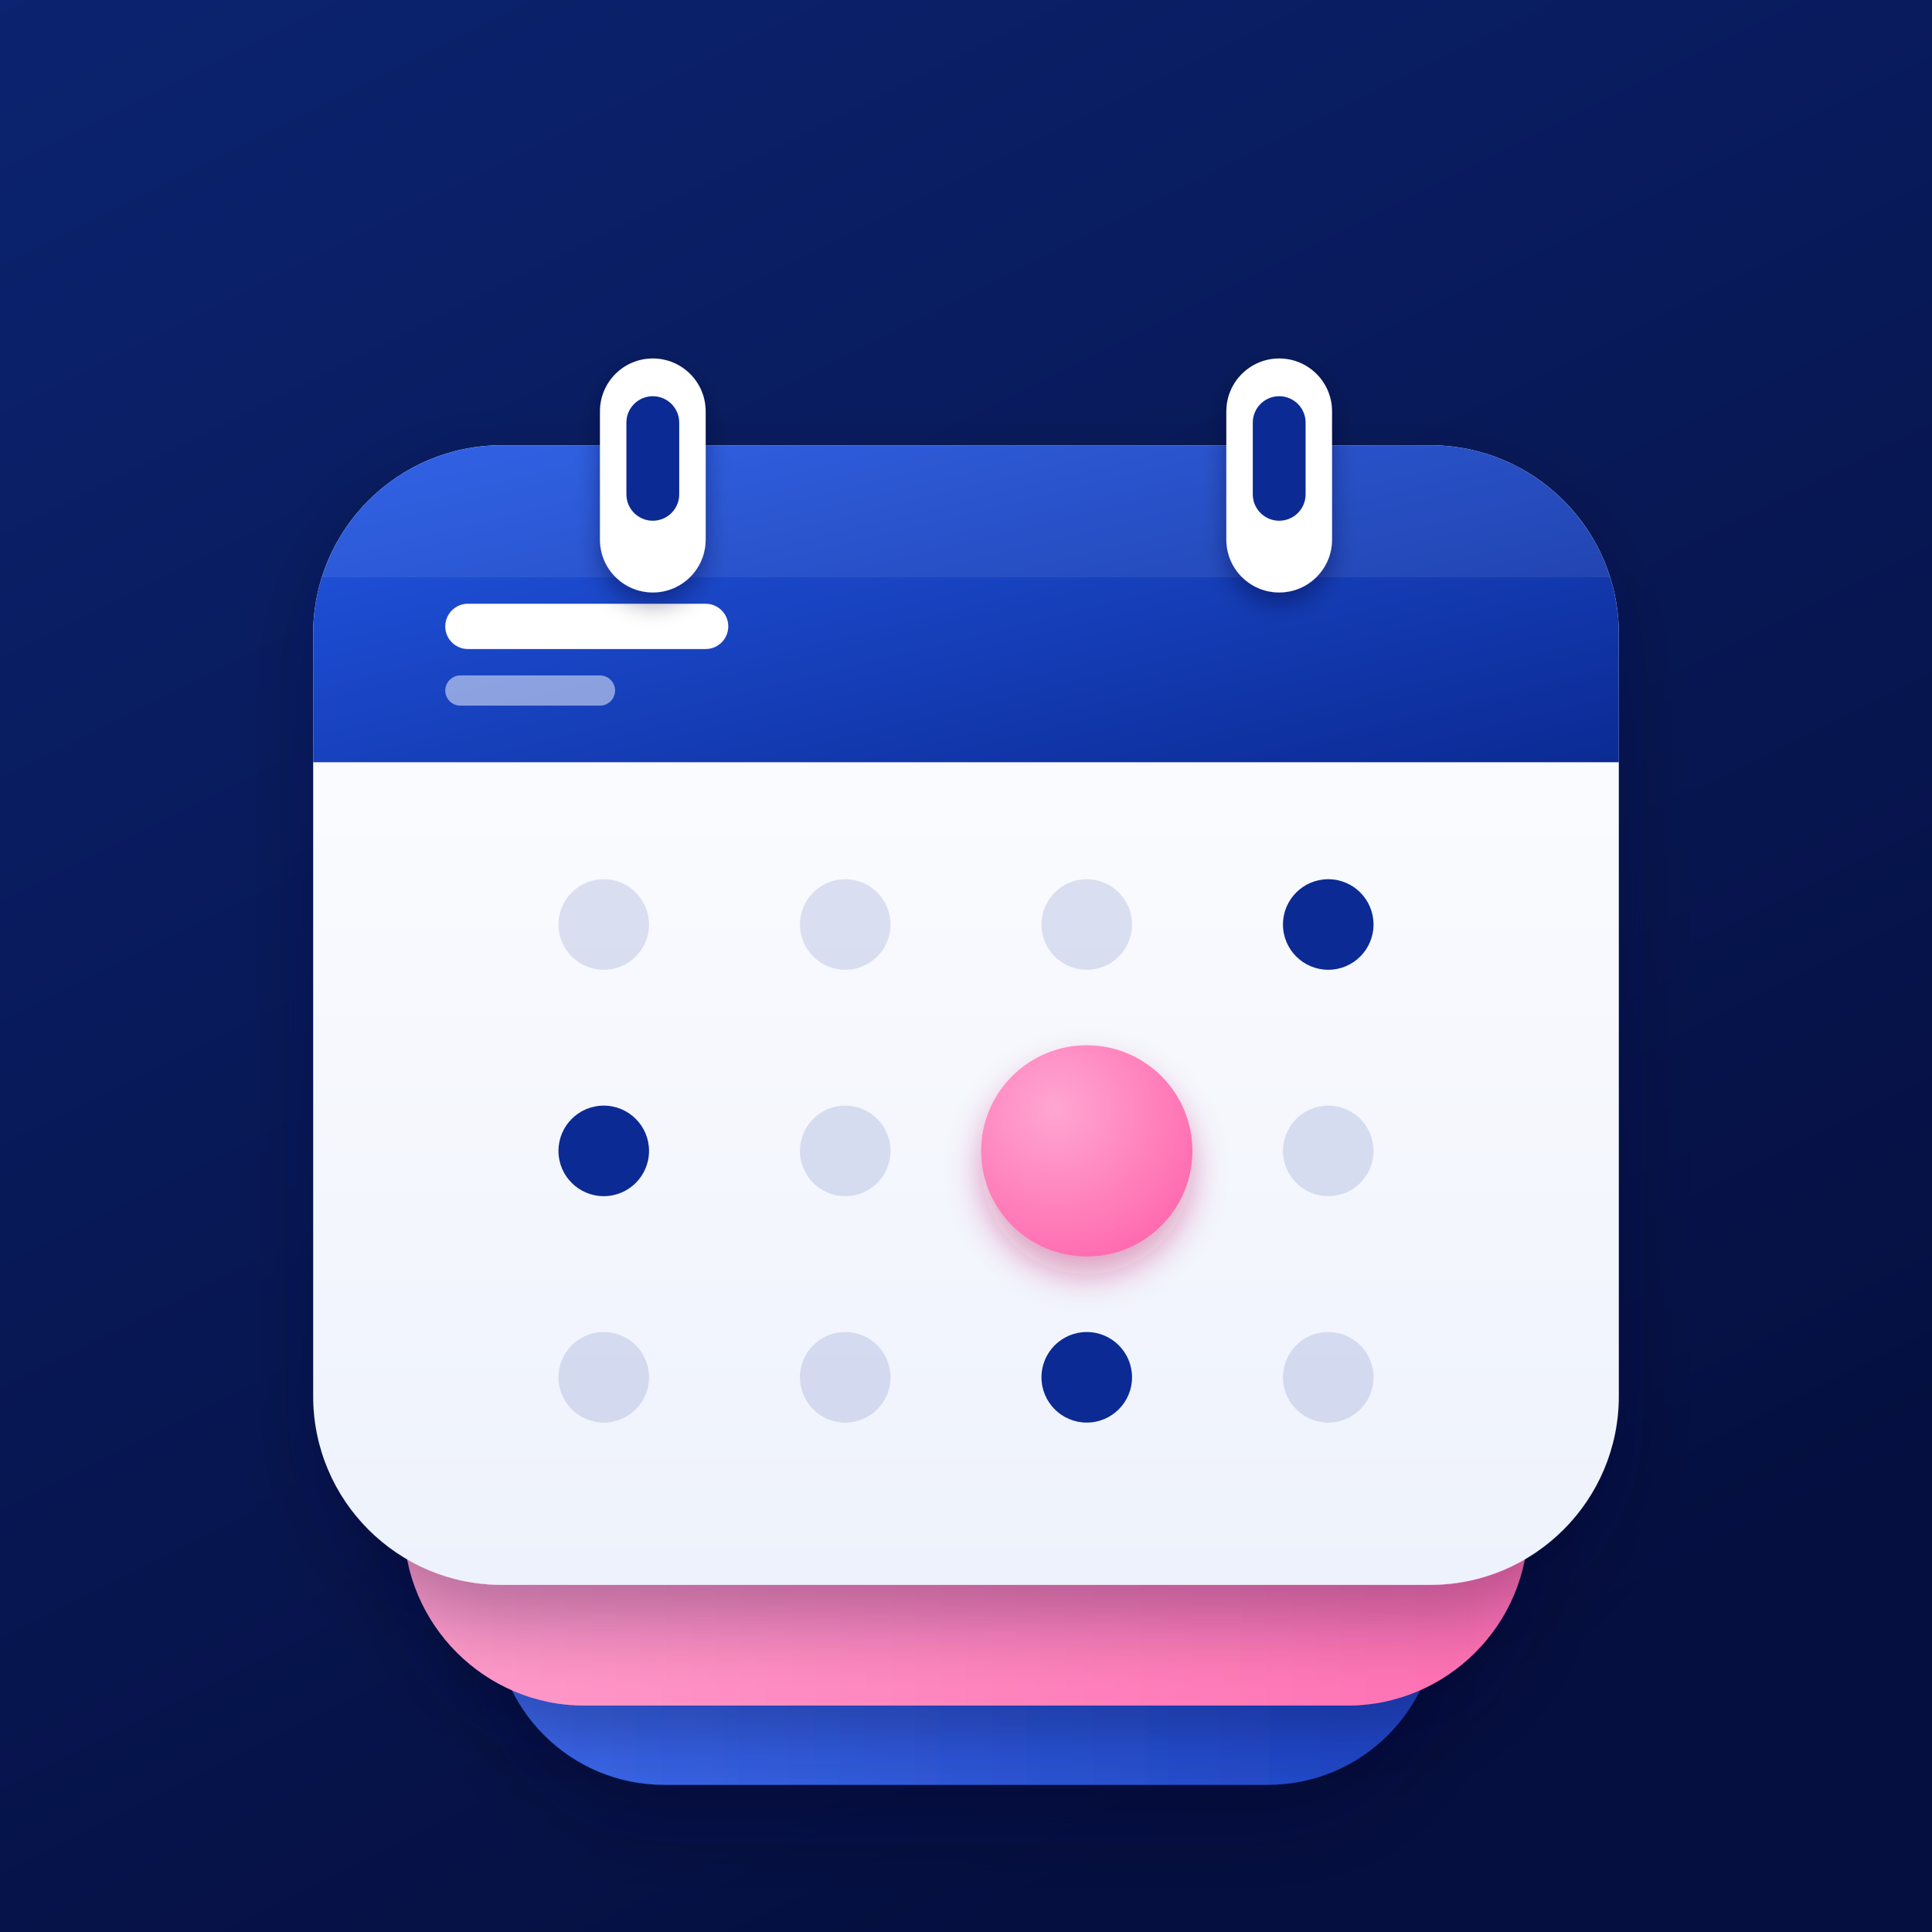
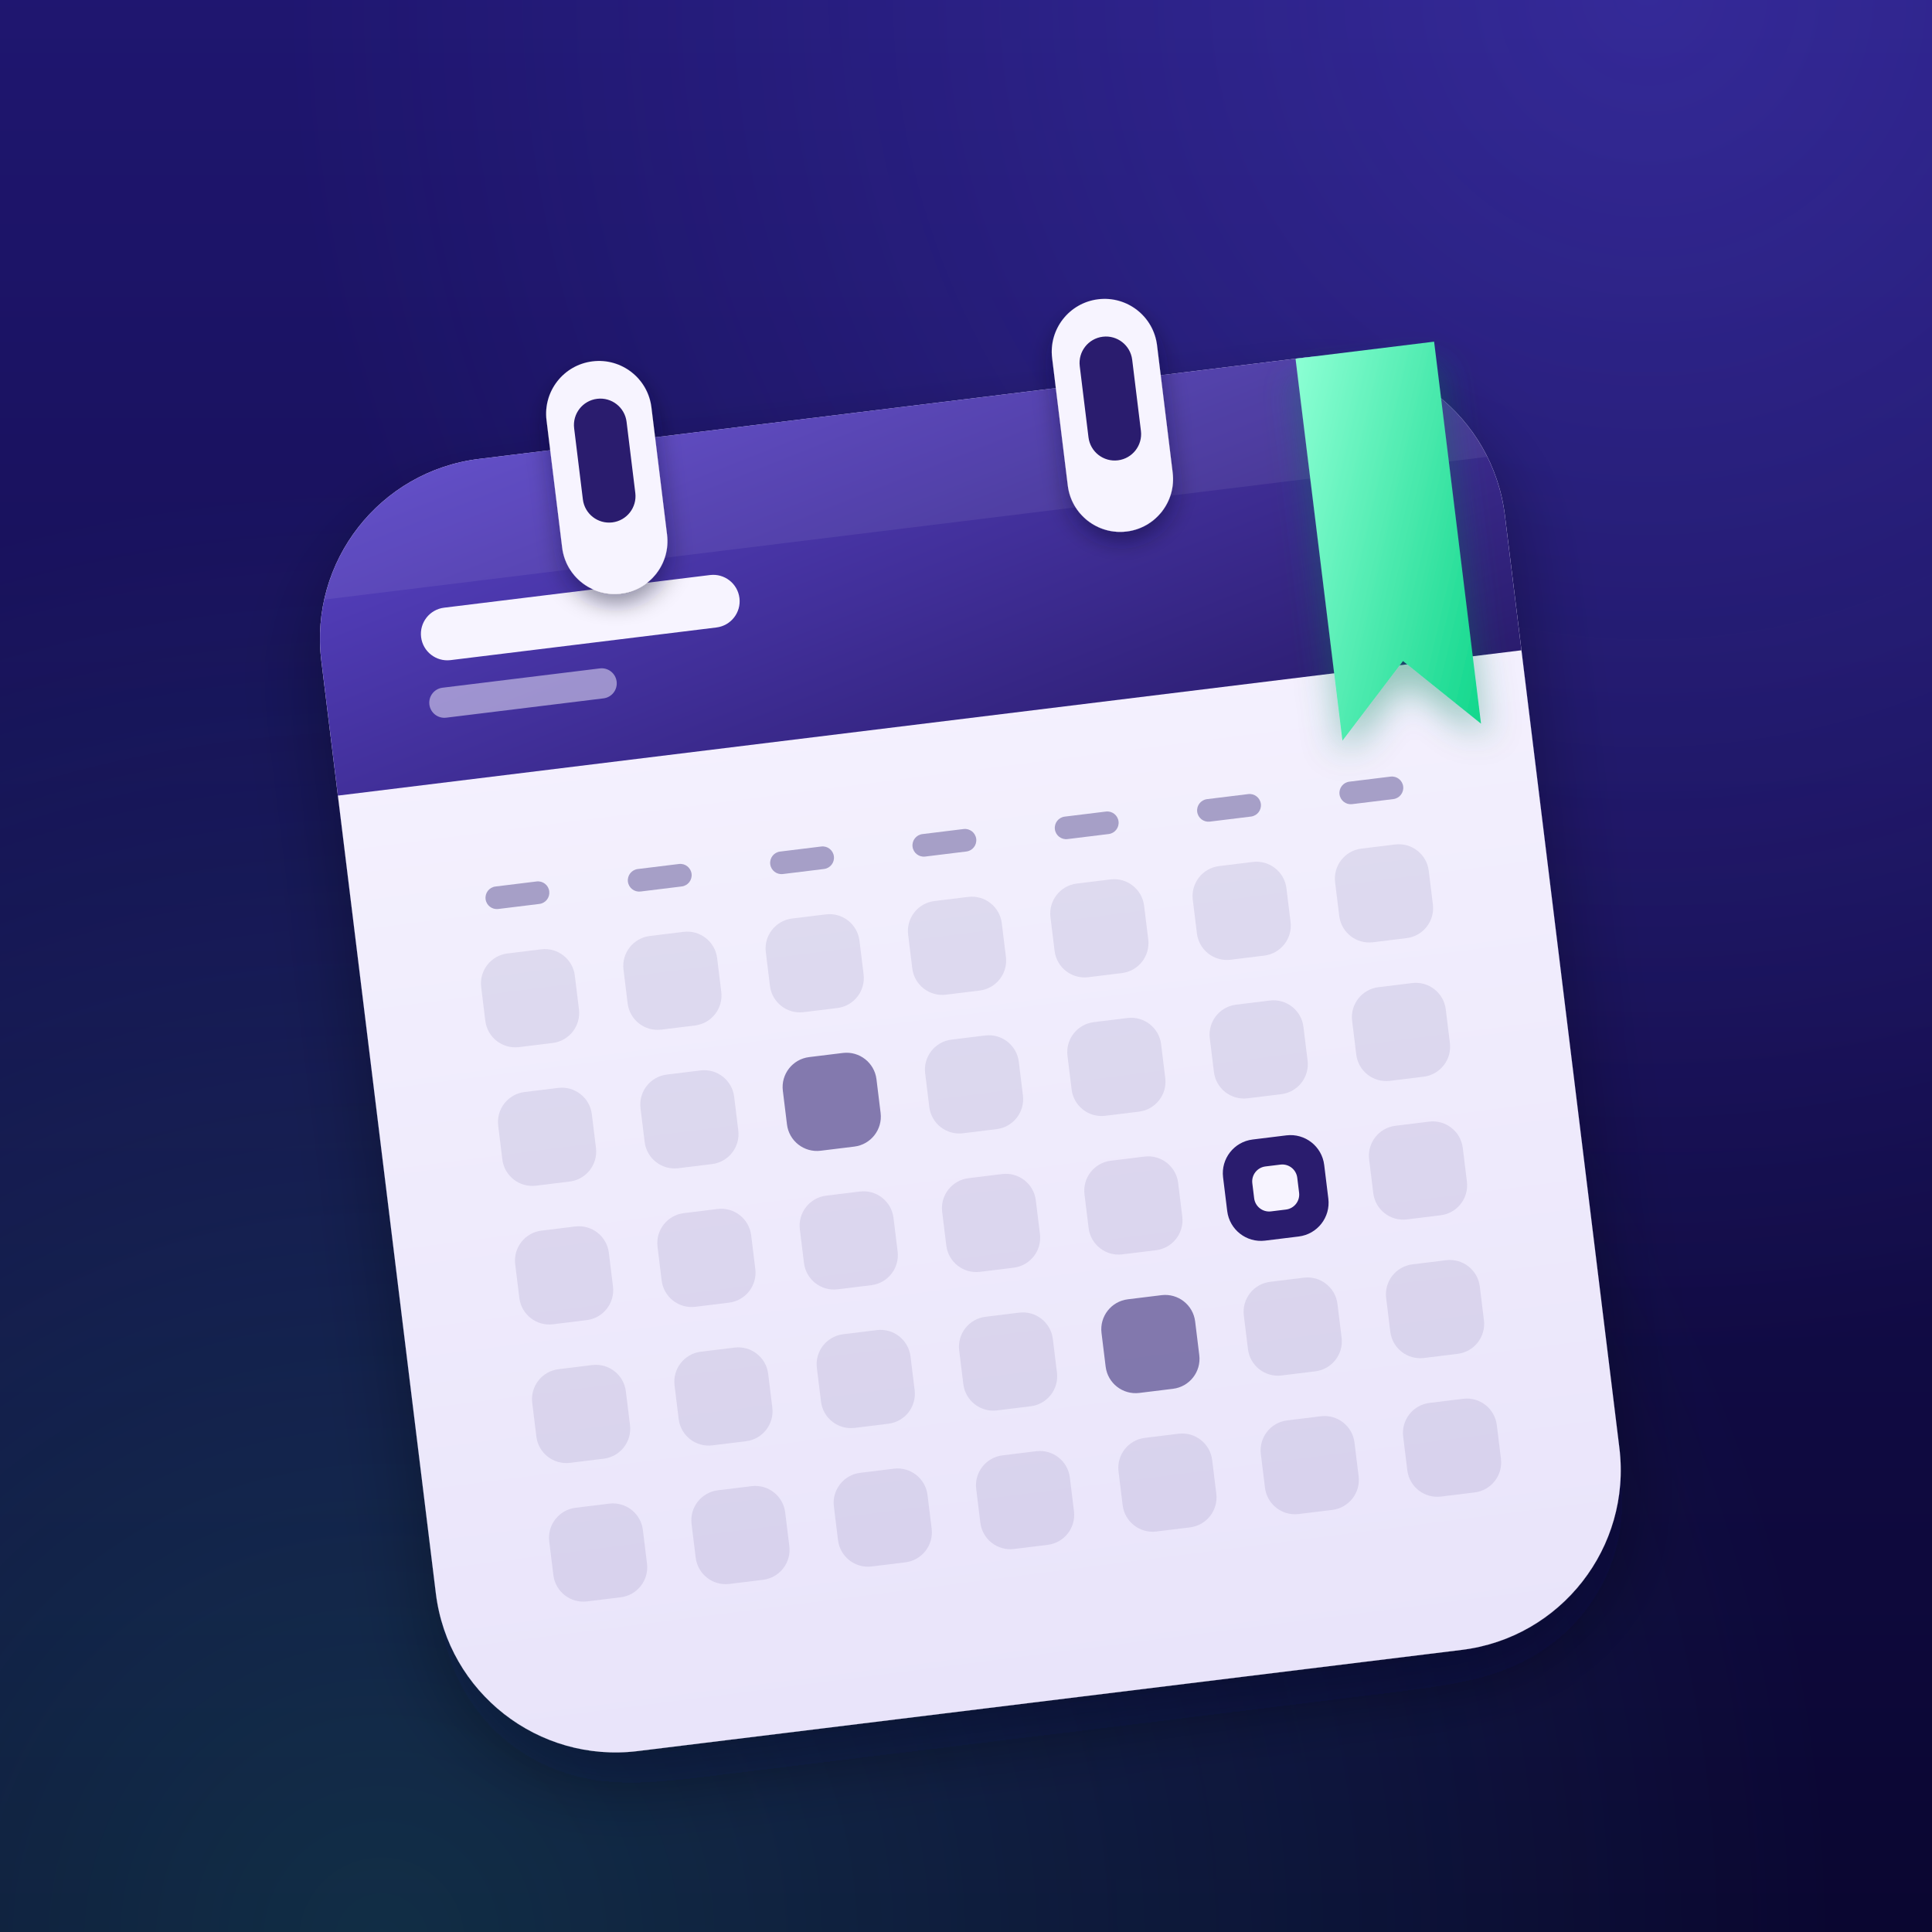
<svg xmlns="http://www.w3.org/2000/svg" width="1024" height="1024" viewBox="0 0 1024 1024">
  <defs>
    <linearGradient id="bg" x1="0" y1="0" x2="0.5" y2="1">
-       <stop offset="0" stop-color="#0B2370" />
-       <stop offset="1" stop-color="#050F40" />
+       <stop offset="0" stop-color="#31217F" />
+       <stop offset="1" stop-color="#150E40" />
    </linearGradient>
    <linearGradient id="head" x1="0" y1="0" x2="1" y2="1">
-       <stop offset="0" stop-color="#2358E6" />
-       <stop offset="1" stop-color="#0B2A94" />
+       <stop offset="0" stop-color="#5A44C8" />
+       <stop offset="1" stop-color="#2A1C6E" />
    </linearGradient>
    <linearGradient id="front" x1="0" y1="0" x2="0" y2="1">
-       <stop offset="0" stop-color="#FFFFFF" />
-       <stop offset="1" stop-color="#EEF2FC" />
+       <stop offset="0" stop-color="#F7F4FF" />
+       <stop offset="1" stop-color="#E9E4FA" />
    </linearGradient>
    <linearGradient id="mid" x1="0" y1="0" x2="1" y2="0">
-       <stop offset="0" stop-color="#FF9CCB" />
-       <stop offset="1" stop-color="#FF6FB3" />
+       <stop offset="0" stop-color="#8CFFD4" />
+       <stop offset="1" stop-color="#35F0AA" />
    </linearGradient>
    <linearGradient id="back" x1="0" y1="0" x2="1" y2="0">
-       <stop offset="0" stop-color="#3E6BF0" />
-       <stop offset="1" stop-color="#1F46C8" />
+       <stop offset="0" stop-color="#5A44C8" />
+       <stop offset="1" stop-color="#2A1C6E" />
    </linearGradient>
    <radialGradient id="today" cx="0.35" cy="0.3" r="0.9">
-       <stop offset="0" stop-color="#FFA6D2" />
-       <stop offset="1" stop-color="#FF5FA8" />
+       <stop offset="0" stop-color="#8CFFD4" />
+       <stop offset="1" stop-color="#12D78C" />
    </radialGradient>
+     <linearGradient id="loudg" x1="0" y1="0" x2="1" y2="1">
+       <stop offset="0" stop-color="#8CFFD4" />
+       <stop offset="1" stop-color="#12D78C" />
+     </linearGradient>
    <filter id="sh" x="-20%" y="-20%" width="140%" height="150%">
-       <feDropShadow dx="0" dy="18" stdDeviation="20" flood-color="#020A33" flood-opacity="0.3" />
+       <feDropShadow dx="0" dy="18" stdDeviation="20" flood-color="#080422" flood-opacity="0.35" />
    </filter>
    <filter id="shsm" x="-30%" y="-30%" width="160%" height="170%">
-       <feDropShadow dx="0" dy="10" stdDeviation="9" flood-color="#C21A6B" flood-opacity="0.4" />
+       <feDropShadow dx="0" dy="10" stdDeviation="9" flood-color="#05875A" flood-opacity="0.4" />
    </filter>
    <filter id="ring" x="-60%" y="-30%" width="220%" height="160%">
-       <feDropShadow dx="0" dy="6" stdDeviation="6" flood-color="#020A33" flood-opacity="0.4" />
+       <feDropShadow dx="0" dy="6" stdDeviation="6" flood-color="#080422" flood-opacity="0.4" />
    </filter>
-     <clipPath id="frontclip">
+     <clipPath id="fc">
      <rect x="166" y="236" width="692" height="604" rx="100" />
    </clipPath>
  </defs>
-   <rect width="1024" height="1024" fill="url(#bg)" />
-   <g filter="url(#sh)">
-     <rect x="262" y="262" width="500" height="684" rx="90" fill="url(#back)" />
-   </g>
-   <g filter="url(#sh)">
-     <rect x="214" y="250" width="596" height="654" rx="96" fill="url(#mid)" />
-   </g>
-   <g filter="url(#sh)">
-     <rect x="166" y="236" width="692" height="604" rx="100" fill="url(#front)" />
-   </g>
-   <g clip-path="url(#frontclip)">
-     <rect x="166" y="236" width="692" height="168" fill="url(#head)" />
-     <rect x="166" y="236" width="692" height="70" fill="#FFFFFF" opacity="0.07" />
-   </g>
-   <rect x="236" y="320" width="150" height="24" rx="12" fill="#FFFFFF" />
-   <rect x="236" y="358" width="90" height="16" rx="8" fill="#FFFFFF" opacity="0.5" />
-   <g filter="url(#ring)">
-     <rect x="318" y="190" width="56" height="124" rx="28" fill="#FFFFFF" />
-     <rect x="650" y="190" width="56" height="124" rx="28" fill="#FFFFFF" />
-   </g>
-   <rect x="332" y="210" width="28" height="66" rx="14" fill="#0B2A94" />
-   <rect x="664" y="210" width="28" height="66" rx="14" fill="#0B2A94" />
-   <g fill="#0B2A94">
-     <circle cx="320" cy="490" r="24" opacity="0.13" />
-     <circle cx="448" cy="490" r="24" opacity="0.13" />
-     <circle cx="576" cy="490" r="24" opacity="0.13" />
-     <circle cx="704" cy="490" r="24" />
-     <circle cx="320" cy="610" r="24" />
-     <circle cx="448" cy="610" r="24" opacity="0.13" />
-     <circle cx="704" cy="610" r="24" opacity="0.13" />
-     <circle cx="320" cy="730" r="24" opacity="0.13" />
-     <circle cx="448" cy="730" r="24" opacity="0.13" />
-     <circle cx="576" cy="730" r="24" />
-     <circle cx="704" cy="730" r="24" opacity="0.13" />
-   </g>
-   <g filter="url(#shsm)">
-     <circle cx="576" cy="610" r="56" fill="url(#today)" />
+   <defs>
+     <linearGradient id="g" x1="0" y1="0" x2="0" y2="1">
+       <stop offset="0" stop-color="#1F1670" />
+       <stop offset="1" stop-color="#0A0630" />
+     </linearGradient>
+     <radialGradient id="m" cx="0.2" cy="1.0" r="0.75">
+       <stop offset="0" stop-color="#35F0AA" stop-opacity="0.17" />
+       <stop offset="1" stop-color="#35F0AA" stop-opacity="0" />
+     </radialGradient>
+     <radialGradient id="v" cx="0.85" cy="0.0" r="0.7">
+       <stop offset="0" stop-color="#6C5CFF" stop-opacity="0.28" />
+       <stop offset="1" stop-color="#6C5CFF" stop-opacity="0" />
+     </radialGradient>
+   </defs>
+   <rect width="1024" height="1024" fill="url(#g)" />
+   <rect width="1024" height="1024" fill="url(#v)" />
+   <rect width="1024" height="1024" fill="url(#m)" />
+   <g transform="rotate(-7 512 540)">
+     <g filter="url(#sh)">
+       <rect x="196" y="214" width="632" height="690" rx="96" fill="url(#front)" />
+     </g>
+     <clipPath id="fc3">
+       <rect x="196" y="214" width="632" height="690" rx="96" />
+     </clipPath>
+     <g clip-path="url(#fc3)">
+       <rect x="196" y="214" width="632" height="168" fill="url(#head)" />
+       <rect x="196" y="214" width="632" height="64" fill="#FFF" opacity="0.07" />
+     </g>
+     <rect x="250" y="290" width="170" height="28" rx="14" fill="#F7F4FF" />
+     <rect x="250" y="332" width="100" height="16" rx="8" fill="#F7F4FF" opacity="0.5" />
+     <g filter="url(#ring)">
+       <rect x="330" y="170" width="56" height="124" rx="28" fill="#F7F4FF" />
+       <rect x="600" y="170" width="56" height="124" rx="28" fill="#F7F4FF" />
+     </g>
+     <rect x="344" y="190" width="28" height="66" rx="14" fill="#2A1C6E" />
+     <rect x="614" y="190" width="28" height="66" rx="14" fill="#2A1C6E" />
+     <rect x="267" y="440" width="34" height="12" rx="6" fill="#2A1C6E" opacity="0.38" />
+     <rect x="343" y="440" width="34" height="12" rx="6" fill="#2A1C6E" opacity="0.38" />
+     <rect x="419" y="440" width="34" height="12" rx="6" fill="#2A1C6E" opacity="0.38" />
+     <rect x="495" y="440" width="34" height="12" rx="6" fill="#2A1C6E" opacity="0.38" />
+     <rect x="571" y="440" width="34" height="12" rx="6" fill="#2A1C6E" opacity="0.38" />
+     <rect x="647" y="440" width="34" height="12" rx="6" fill="#2A1C6E" opacity="0.38" />
+     <rect x="723" y="440" width="34" height="12" rx="6" fill="#2A1C6E" opacity="0.38" />
+     <rect x="259" y="476" width="50" height="50" rx="16" fill="#2A1C6E" opacity="0.10" />
+     <rect x="335" y="476" width="50" height="50" rx="16" fill="#2A1C6E" opacity="0.10" />
+     <rect x="411" y="476" width="50" height="50" rx="16" fill="#2A1C6E" opacity="0.10" />
+     <rect x="487" y="476" width="50" height="50" rx="16" fill="#2A1C6E" opacity="0.10" />
+     <rect x="563" y="476" width="50" height="50" rx="16" fill="#2A1C6E" opacity="0.10" />
+     <rect x="639" y="476" width="50" height="50" rx="16" fill="#2A1C6E" opacity="0.10" />
+     <rect x="715" y="476" width="50" height="50" rx="16" fill="#2A1C6E" opacity="0.10" />
+     <rect x="259" y="550" width="50" height="50" rx="16" fill="#2A1C6E" opacity="0.10" />
+     <rect x="335" y="550" width="50" height="50" rx="16" fill="#2A1C6E" opacity="0.10" />
+     <rect x="411" y="550" width="50" height="50" rx="16" fill="#2A1C6E" opacity="0.55" />
+     <rect x="487" y="550" width="50" height="50" rx="16" fill="#2A1C6E" opacity="0.10" />
+     <rect x="563" y="550" width="50" height="50" rx="16" fill="#2A1C6E" opacity="0.10" />
+     <rect x="639" y="550" width="50" height="50" rx="16" fill="#2A1C6E" opacity="0.10" />
+     <rect x="715" y="550" width="50" height="50" rx="16" fill="#2A1C6E" opacity="0.10" />
+     <rect x="259" y="624" width="50" height="50" rx="16" fill="#2A1C6E" opacity="0.10" />
+     <rect x="335" y="624" width="50" height="50" rx="16" fill="#2A1C6E" opacity="0.10" />
+     <rect x="411" y="624" width="50" height="50" rx="16" fill="#2A1C6E" opacity="0.10" />
+     <rect x="487" y="624" width="50" height="50" rx="16" fill="#2A1C6E" opacity="0.10" />
+     <rect x="563" y="624" width="50" height="50" rx="16" fill="#2A1C6E" opacity="0.10" />
+     <rect x="637" y="622" width="54" height="54" rx="18" fill="#2A1C6E" />
+     <rect x="652" y="637" width="24" height="24" rx="8" fill="#F7F4FF" />
+     <rect x="715" y="624" width="50" height="50" rx="16" fill="#2A1C6E" opacity="0.10" />
+     <rect x="259" y="698" width="50" height="50" rx="16" fill="#2A1C6E" opacity="0.10" />
+     <rect x="335" y="698" width="50" height="50" rx="16" fill="#2A1C6E" opacity="0.10" />
+     <rect x="411" y="698" width="50" height="50" rx="16" fill="#2A1C6E" opacity="0.10" />
+     <rect x="487" y="698" width="50" height="50" rx="16" fill="#2A1C6E" opacity="0.10" />
+     <rect x="563" y="698" width="50" height="50" rx="16" fill="#2A1C6E" opacity="0.55" />
+     <rect x="639" y="698" width="50" height="50" rx="16" fill="#2A1C6E" opacity="0.10" />
+     <rect x="715" y="698" width="50" height="50" rx="16" fill="#2A1C6E" opacity="0.10" />
+     <rect x="259" y="772" width="50" height="50" rx="16" fill="#2A1C6E" opacity="0.10" />
+     <rect x="335" y="772" width="50" height="50" rx="16" fill="#2A1C6E" opacity="0.10" />
+     <rect x="411" y="772" width="50" height="50" rx="16" fill="#2A1C6E" opacity="0.10" />
+     <rect x="487" y="772" width="50" height="50" rx="16" fill="#2A1C6E" opacity="0.10" />
+     <rect x="563" y="772" width="50" height="50" rx="16" fill="#2A1C6E" opacity="0.10" />
+     <rect x="639" y="772" width="50" height="50" rx="16" fill="#2A1C6E" opacity="0.10" />
+     <rect x="715" y="772" width="50" height="50" rx="16" fill="#2A1C6E" opacity="0.10" />
+     <g filter="url(#shsm)">
+       <path d="M728 214 H802 V418 L765 380 L728 418 Z" fill="url(#loudg)" />
+     </g>
  </g>
</svg>
